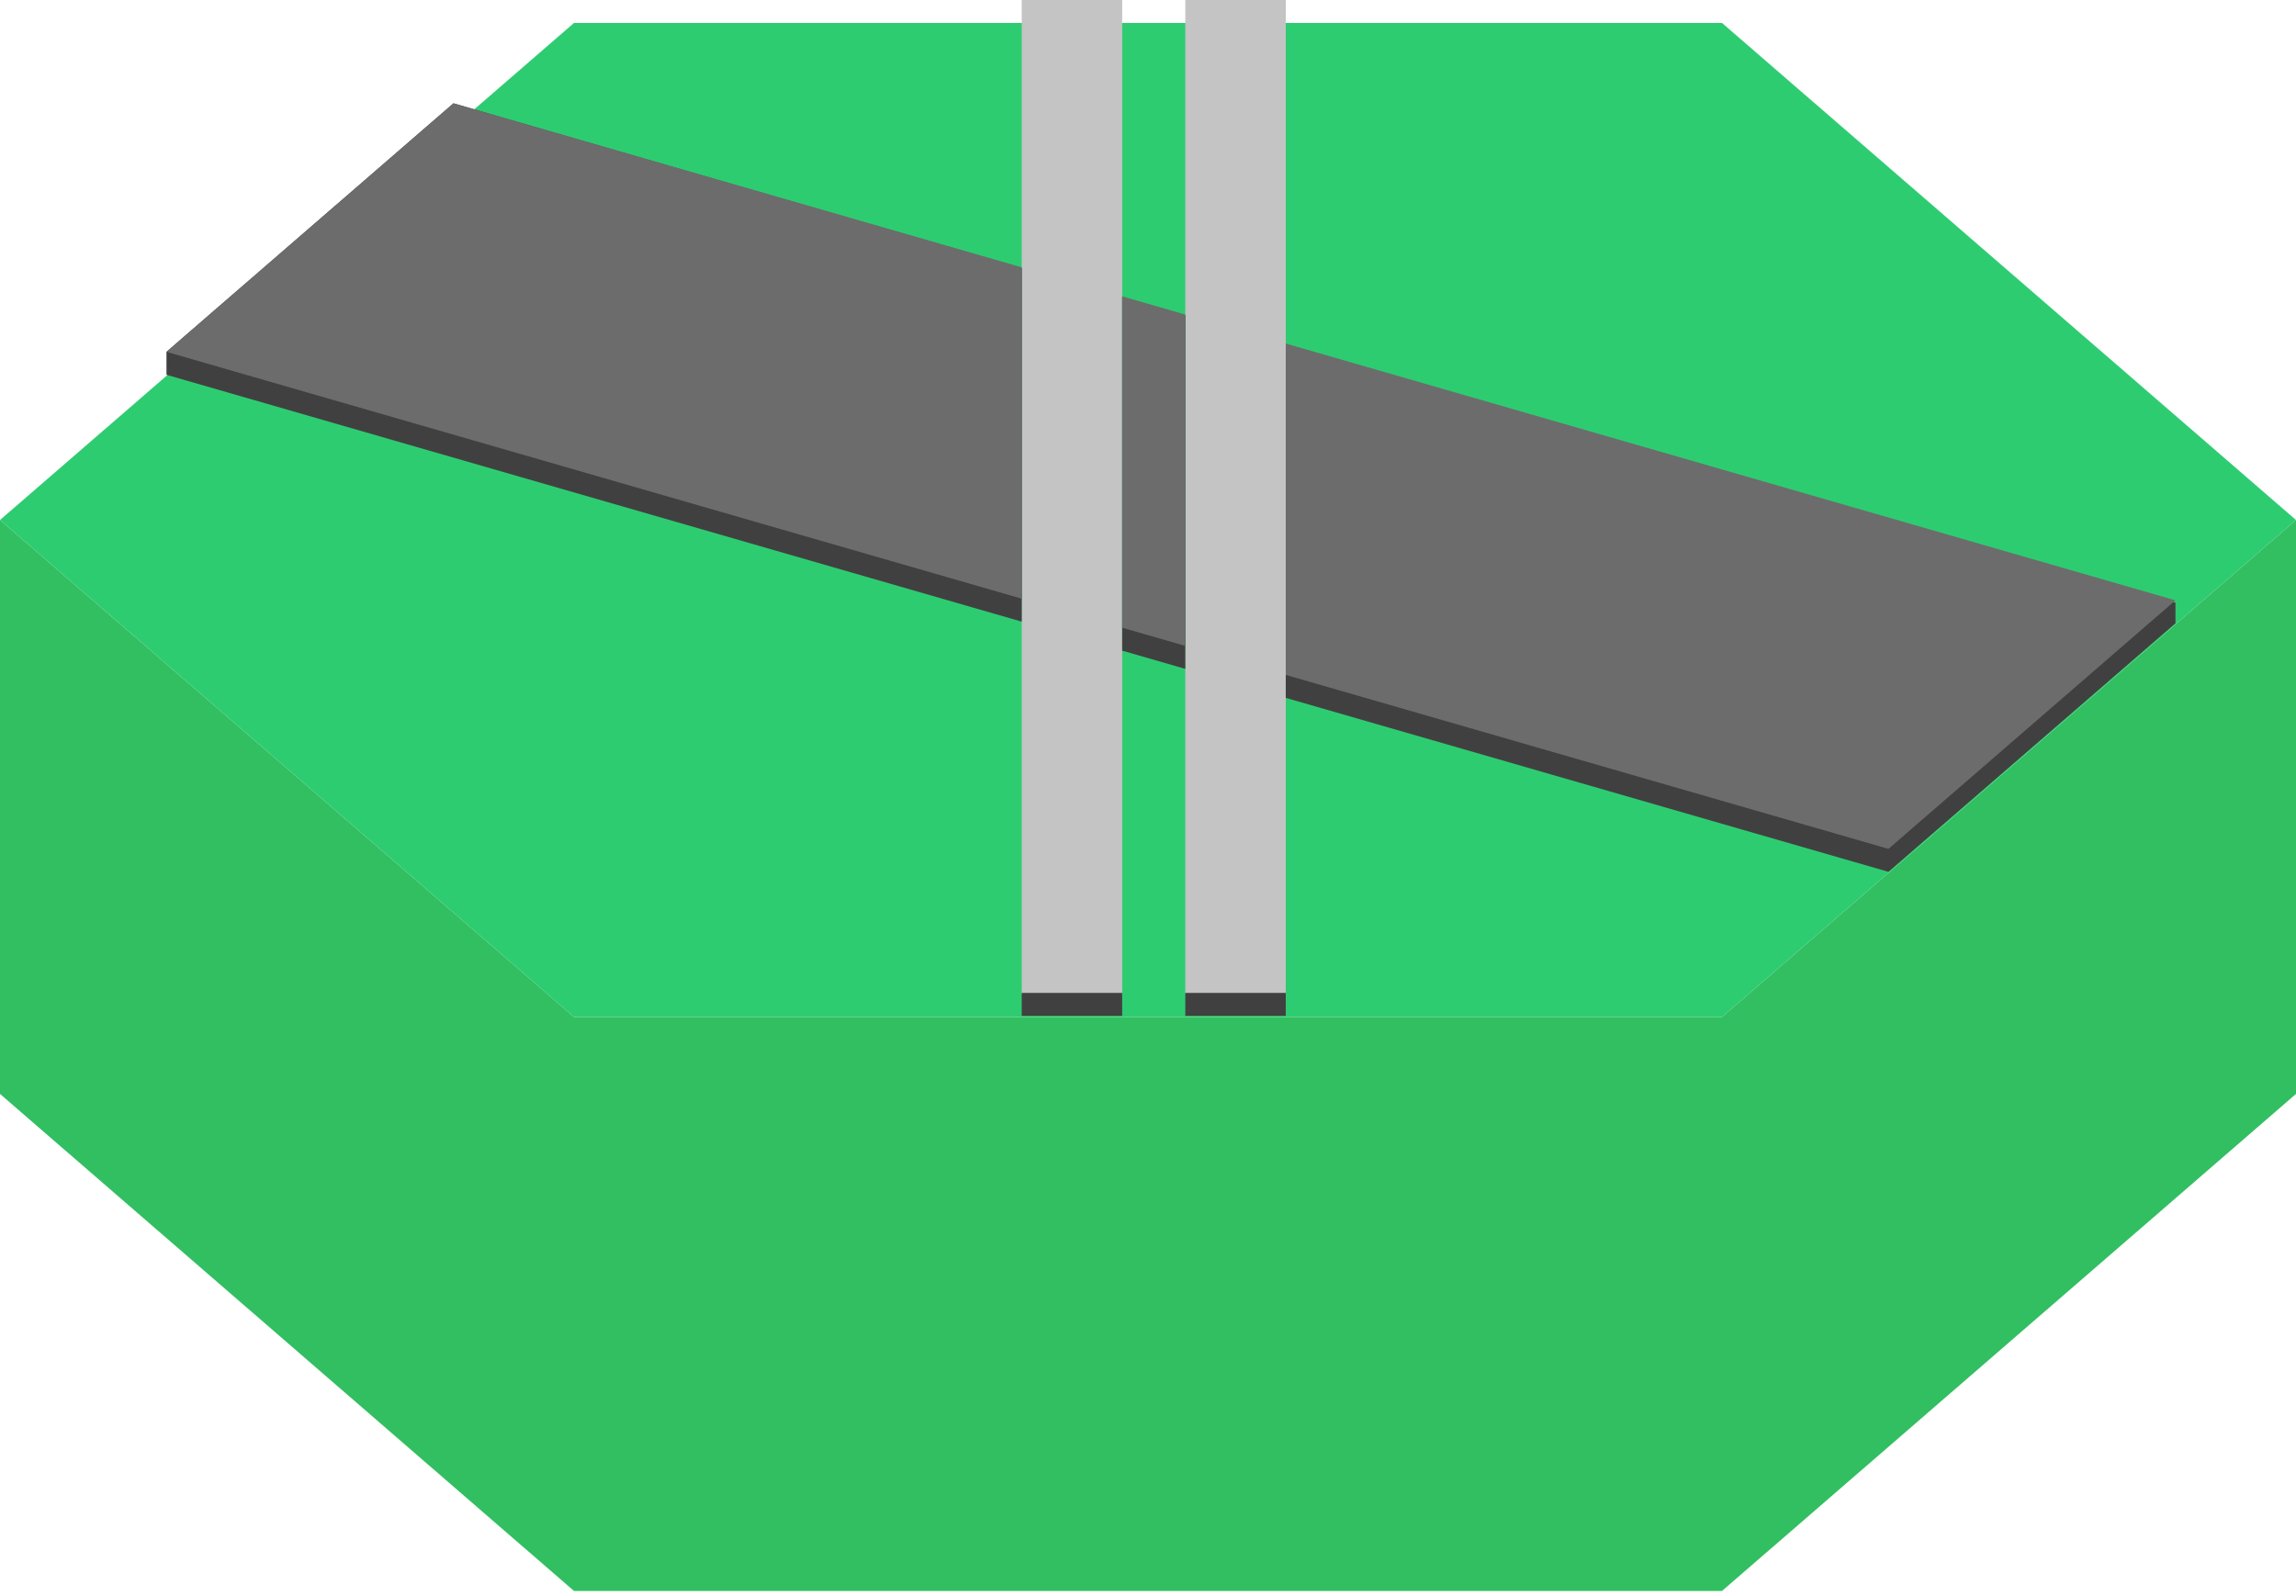
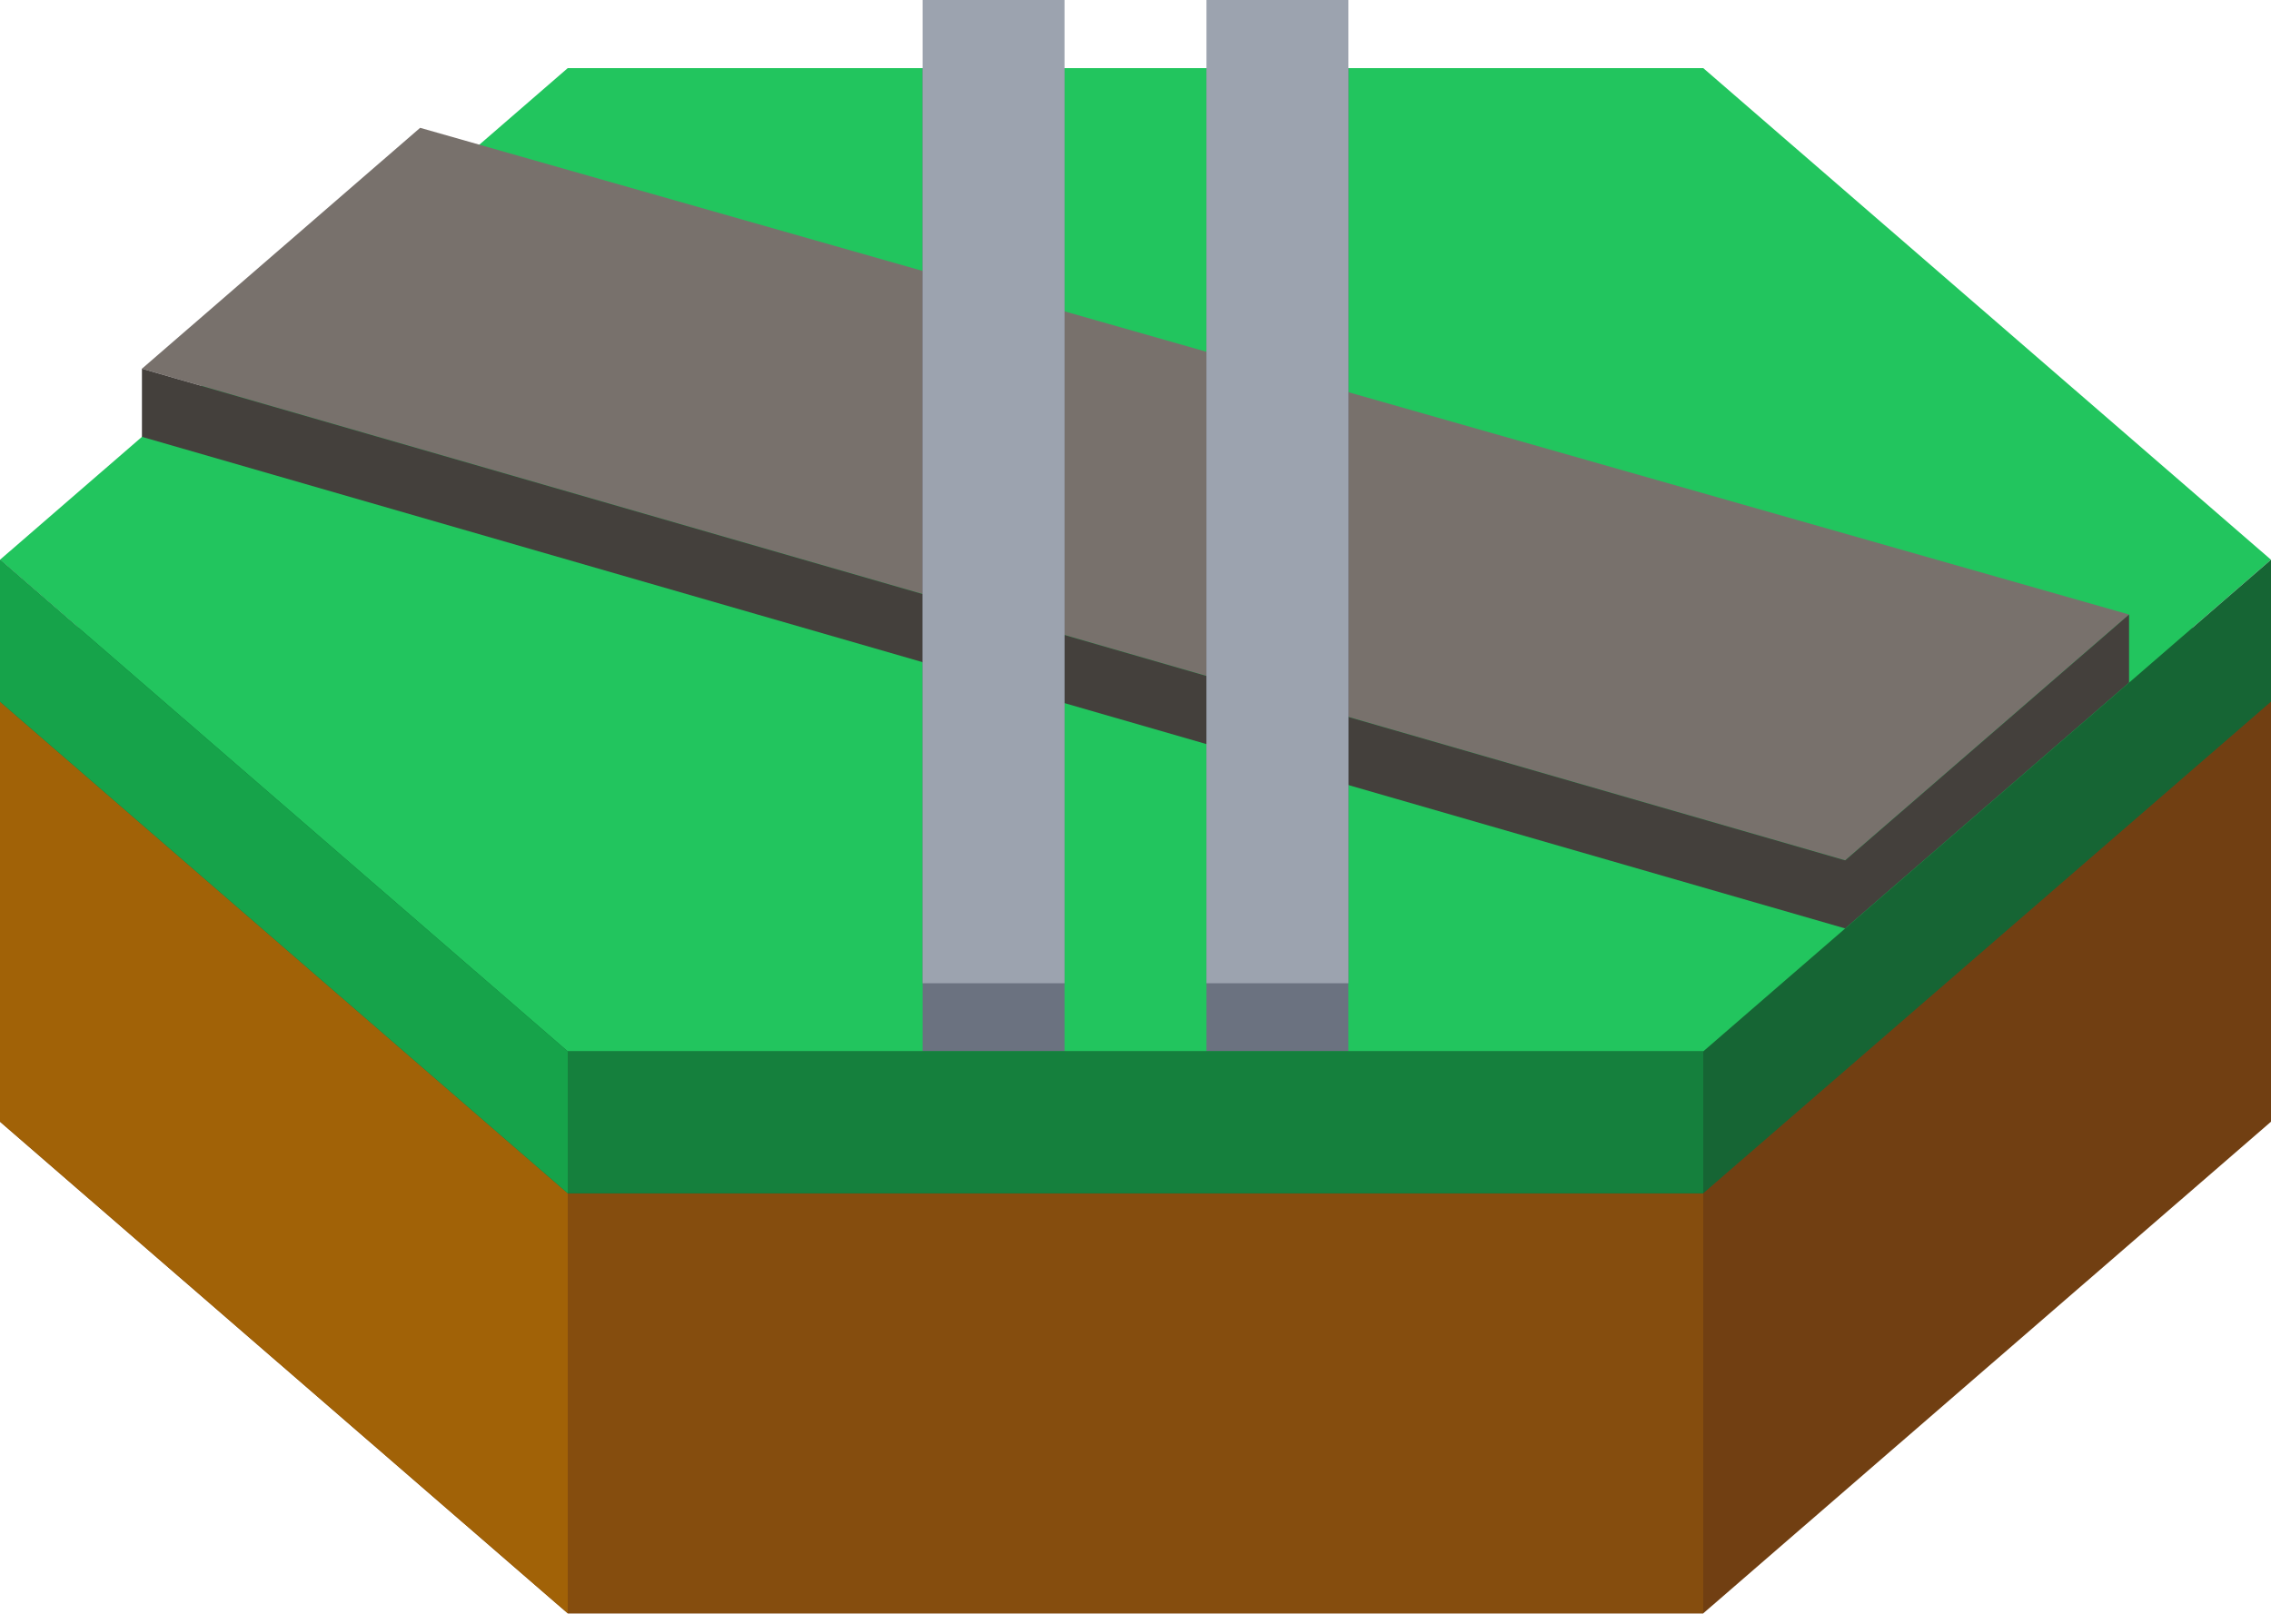
- <svg xmlns="http://www.w3.org/2000/svg" width="200" height="139" viewBox="0 0 200 139" fill="none">
-   <path d="M150 2L200 45.301L150 88.603H50L0 45.301L50 2H150Z" fill="#2ECC71" />
-   <path d="M50 88.603L0 45.301V95.3L50 138.6H150L200 95.3V45.301L150 88.603H50Z" fill="#31BF61" />
-   <path d="M112 86.6V0H103.25V86.6H112Z" fill="#C4C4C4" />
-   <path d="M89 0V86.6H97.75V0H89Z" fill="#C4C4C4" />
-   <path d="M112 88.5V86.5H103.25V88.5H112Z" fill="#414040" />
-   <path d="M89 86.5V88.5H97.75V86.5H89Z" fill="#414040" />
-   <path fill-rule="evenodd" clip-rule="evenodd" d="M89 23.355L39.5 9L14.5 30.65V32.651L89 54.157V23.355ZM97.75 56.683V25.892L103.25 27.488V58.271L97.75 56.683ZM164.5 75.952L112 60.797V30.025L189.5 52.5V54.301L164.5 75.952Z" fill="#414040" />
-   <path fill-rule="evenodd" clip-rule="evenodd" d="M89 23.289L39.5 9L14.5 30.651L89 52.157V23.289ZM97.75 54.683V25.815L103.25 27.403V56.271L97.75 54.683ZM164.5 73.952L112 58.797V29.929L189.5 52.301L164.5 73.952Z" fill="#6C6C6C" />
+ <svg xmlns="http://www.w3.org/2000/svg" width="200" height="143" viewBox="0 0 200 143" fill="none">
+   <path d="M50 18L0 61.301L50 104.603H150L200 61.301L150 18H50Z" fill="#22C55E" />
+   <path d="M150 104.603L200 61.301V98.8L150 142.101H50L0 98.8V61.301L50 104.603H150Z" fill="#713F12" />
+   <path d="M0 61.301L50 104.603V142.101L0 98.8V61.301Z" fill="#A16207" />
+   <path d="M50 104.603H150V142.101H50V104.603Z" fill="#854D0E" />
+   <path d="M50 6L0 49.301L50 92.603H150L200 49.301L150 6H50Z" fill="#22C55E" />
+   <path d="M25 21.651L12.5 32.476L162.5 75.777L175 64.952L187.5 54.127L37 11.258L25 21.651Z" fill="#78716C" />
+   <path d="M162.5 81.777L175 70.952L187.5 60.127V54.127L175 64.952L162.5 75.777L12.5 32.476V38.476L162.5 81.777Z" fill="#44403C" />
+   <path d="M93.75 6H87.5H81.25V92.603H87.5H93.75V6Z" fill="#6B7280" />
+   <path d="M112.5 6H106.25V92.603H112.5H118.75V6H112.5Z" fill="#6B7280" />
+   <path d="M93.75 0H87.5H81.25V86.603H87.5H93.75V0Z" fill="#9CA3AF" />
+   <path d="M112.5 0H106.25V86.603H112.5H118.75V0H112.5Z" fill="#9CA3AF" />
+   <path d="M200 49.301L150 92.603H50L0 49.301V61.801L50 105.102H150L200 61.801V49.301Z" fill="#166534" />
+   <path d="M0 49.301L50 92.603V105.102L0 61.801V49.301Z" fill="#16A34A" />
+   <path d="M50 92.603H150V105.102H50V92.603Z" fill="#15803D" />
</svg>
